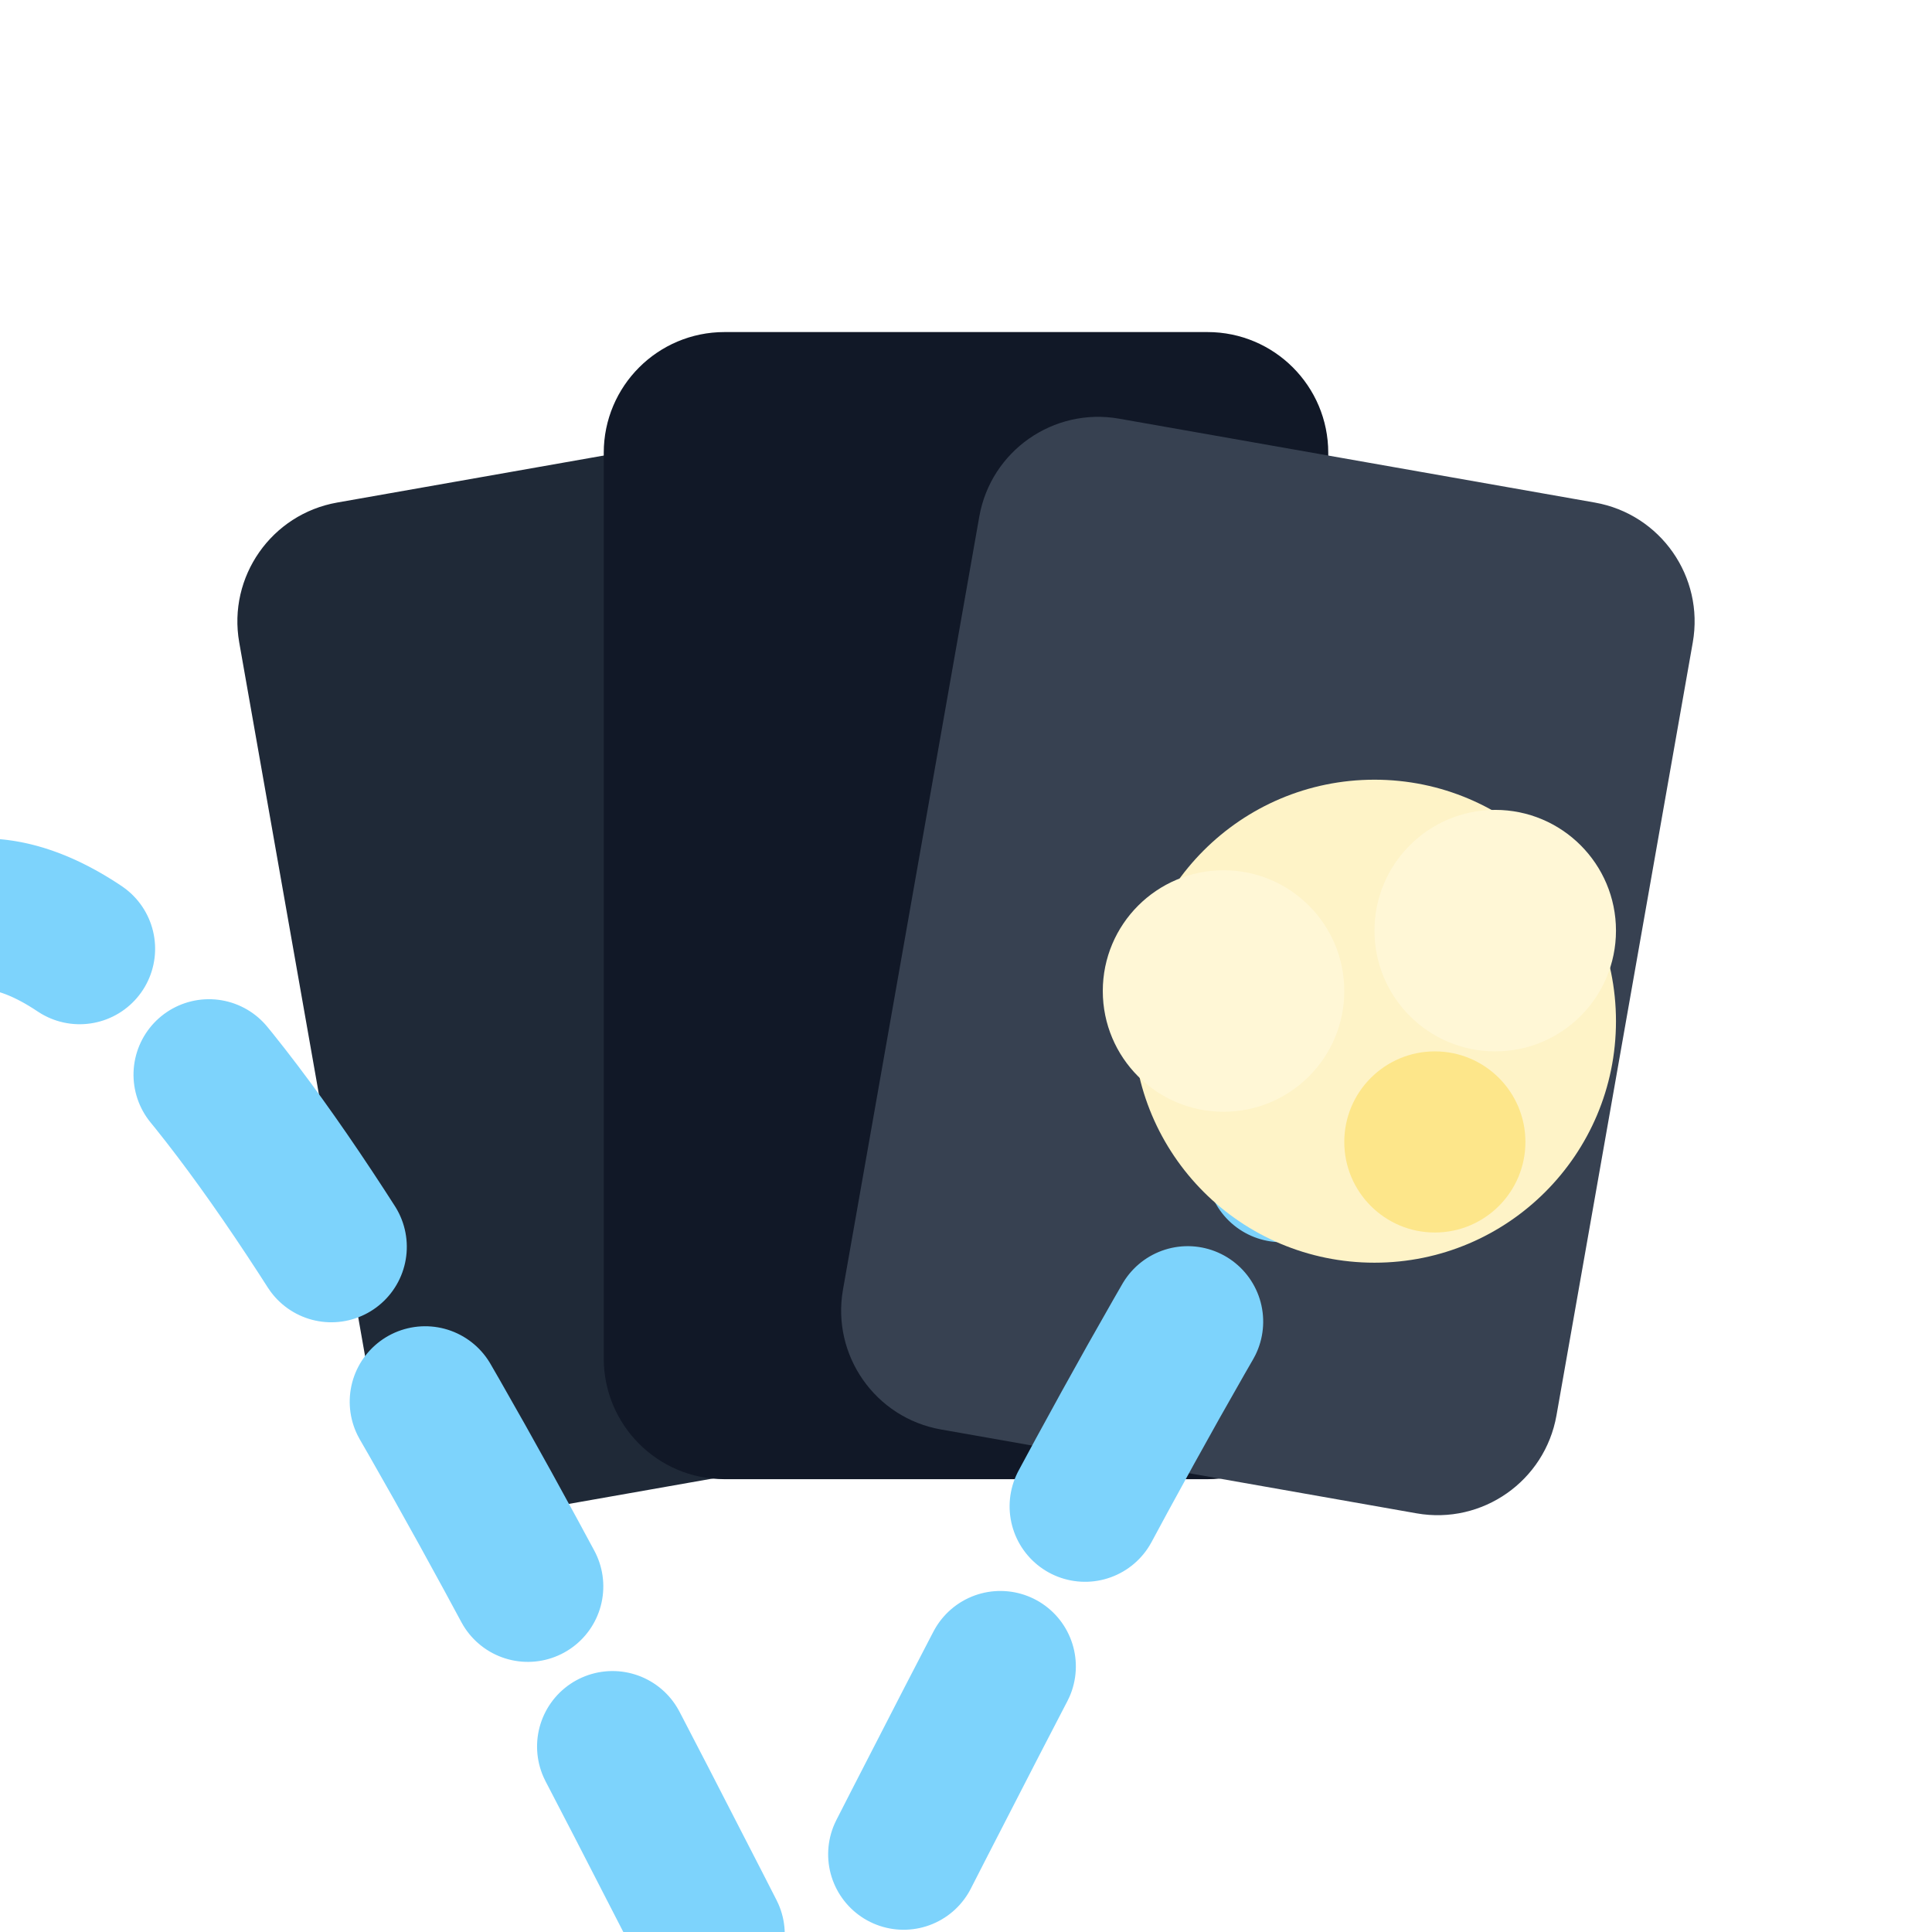
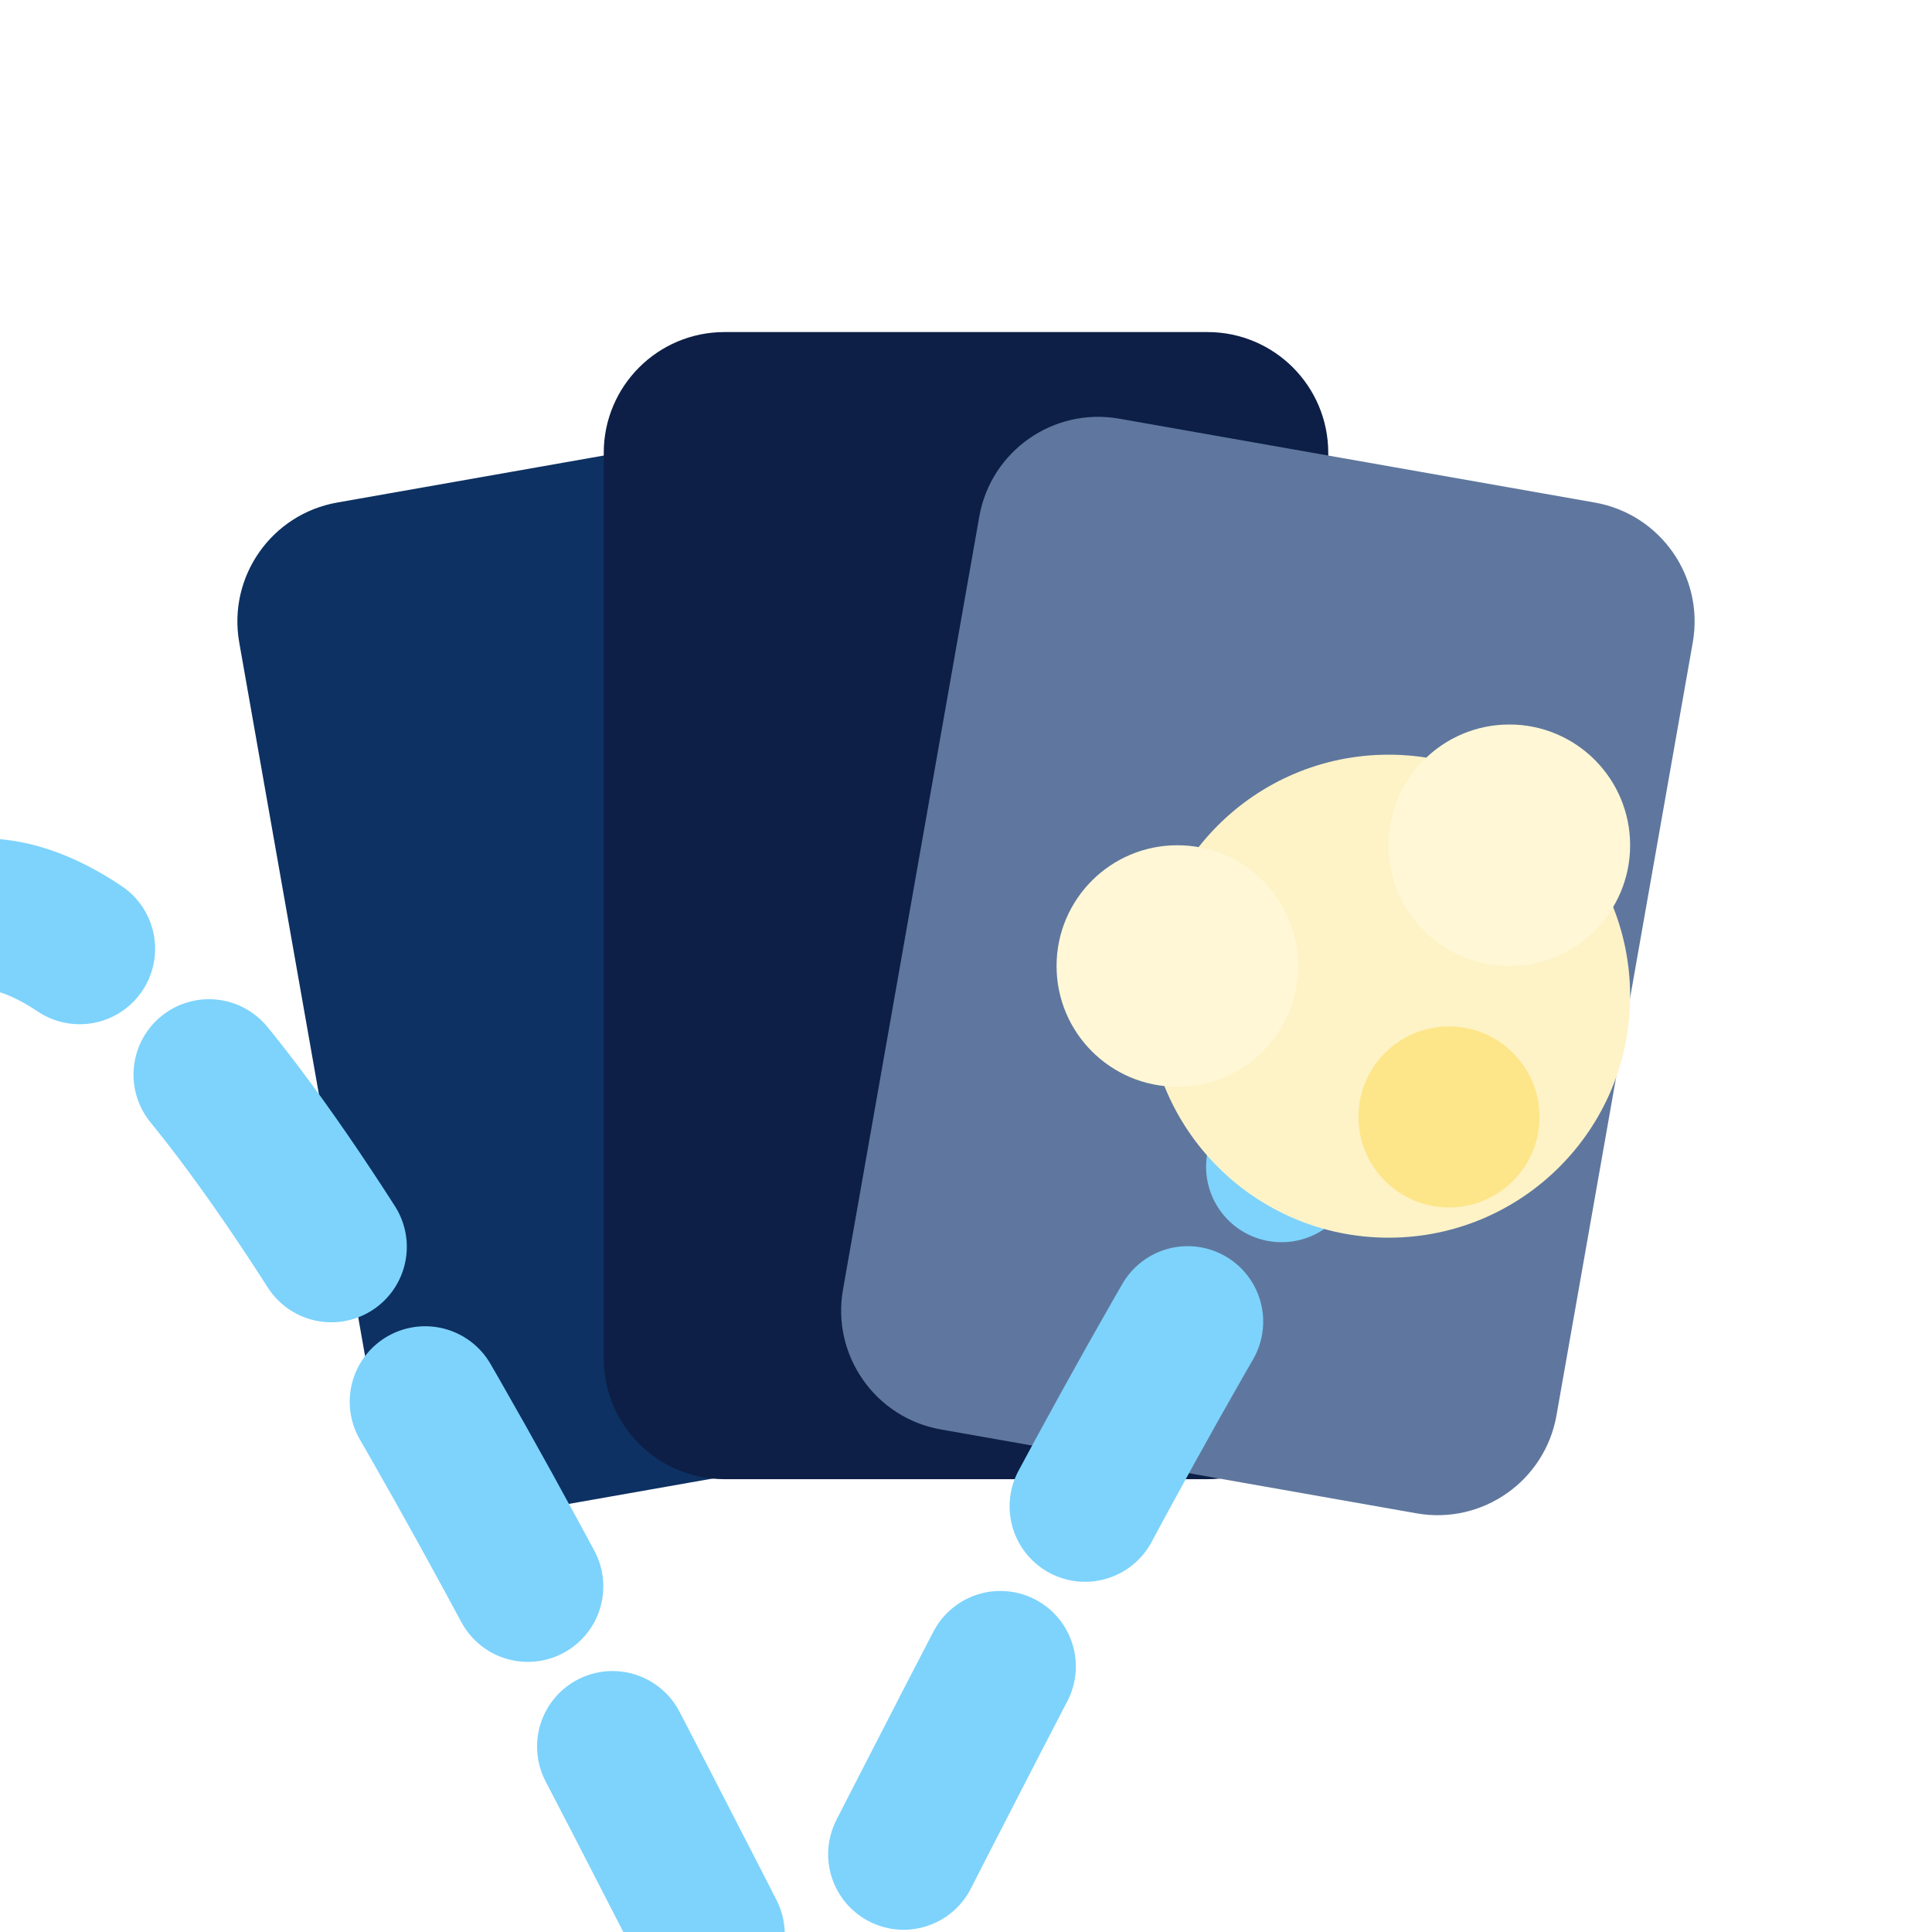
<svg xmlns="http://www.w3.org/2000/svg" viewBox="0 0 64 64">
  <defs id="defs6">
-     <clipPath clipPathUnits="userSpaceOnUse" id="clipPath9">
-       <rect style="fill:none;stroke:#7dd3fc;stroke-opacity:1" id="rect9" width="30.46" height="50.477" x="-56.457" y="-46.764" transform="rotate(179.417)" d="m -56.457,-46.764 h 30.46 V 3.712 h -30.46 z" />
+     <clipPath clipPathUnits="userSpaceOnUse" id="bounceClip">
+       <rect style="fill:none;stroke:#7dd3fc;stroke-opacity:1" id="rect9" width="30" height="50" x="-56" y="-47" transform="rotate(180)" d="m -56.457,-46.764 h 30.46 V 3.712 h -30.46 z" />
    </clipPath>
  </defs>
-   <rect x="4.109" y="18.334" width="24" height="34" rx="4" fill="#1f2937" transform="rotate(-10)" id="rect1" />
-   <rect x="20" y="11" width="24" height="38" rx="4" fill="#111827" id="rect2" />
-   <rect x="34.919" y="7.221" width="24" height="34" rx="4" fill="#374151" transform="rotate(10)" id="rect3" />
-   <path style="fill:none;stroke:#7dd3fc;stroke-width:5;stroke-linecap:round;stroke-dasharray:7, 6;stroke-opacity:1" d="M 2.595,3.048 C 7.095,21.856 11.595,40.663 18.416,40.888 25.237,41.113 34.378,22.756 43.52,4.399" id="path6" transform="matrix(0.9999482,-0.01017509,-0.01017509,-0.9999482,-18.73427,71.34972)" />
-   <path style="fill:none;stroke:#7dd3fc;stroke-width:5;stroke-linecap:round;stroke-dasharray:7, 6;stroke-opacity:1" d="M 2.595,3.048 C 7.095,21.856 11.595,40.663 18.416,40.888 25.237,41.113 34.378,22.756 43.52,4.399" id="path7" transform="rotate(-179.417,36.25688,34.16493)" clip-path="url(#clipPath9)" />
-   <g id="g6" transform="translate(11.53128,2.828427)">
-     <circle cx="34" cy="31" r="8" fill="#fef3c7" id="circle3" />
-     <circle cx="29" cy="30" r="4" fill="#fff7d6" id="circle4" />
-     <circle cx="38" cy="28" r="4" fill="#fff7d6" id="circle5" />
-     <circle cx="36" cy="35" r="3" fill="#fde68a" id="circle6" />
+   <rect x="4.109" y="18.334" width="24" height="34" rx="4" fill="#0d3162" transform="rotate(-10)" id="card-left" />
+   <rect x="20" y="11" width="24" height="38" rx="4" fill="#0d1f46" id="card-middle" />
+   <rect x="34.919" y="7.221" width="24" height="34" rx="4" fill="#5f779e" transform="rotate(10)" id="card-right" />
+   <path style="fill:none;stroke:#7dd3fc;stroke-width:5;stroke-linecap:round;stroke-dasharray:7, 6;stroke-opacity:1" d="M 2.595,3.048 C 7.095,21.856 11.595,40.663 18.416,40.888 25.237,41.113 34.378,22.756 43.52,4.399" id="bounce-in" transform="matrix(0.9999482,-0.01017509,-0.01017509,-0.9999482,-18.73427,71.34972)" />
+   <path style="fill:none;stroke:#7dd3fc;stroke-width:5;stroke-linecap:round;stroke-dasharray:7, 6;stroke-opacity:1" d="M 2.595,3.048 C 7.095,21.856 11.595,40.663 18.416,40.888 25.237,41.113 34.378,22.756 43.52,4.399" id="bounce-out" transform="rotate(-179.417,36.25688,34.16493)" clip-path="url(#bounceClip)" />
+   <g id="popcorn" transform="translate(12,2)">
+     <circle cx="34" cy="31" r="8" fill="#fef3c7" id="popcorn-center" />
+     <circle cx="27" cy="30" r="4" fill="#fff7d6" id="popcorn-node-1" />
+     <circle cx="38" cy="26" r="4" fill="#fff7d6" id="popcorn-node-2" />
+     <circle cx="36" cy="35" r="3" fill="#fde68a" id="popcorn-kernel" />
  </g>
</svg>
